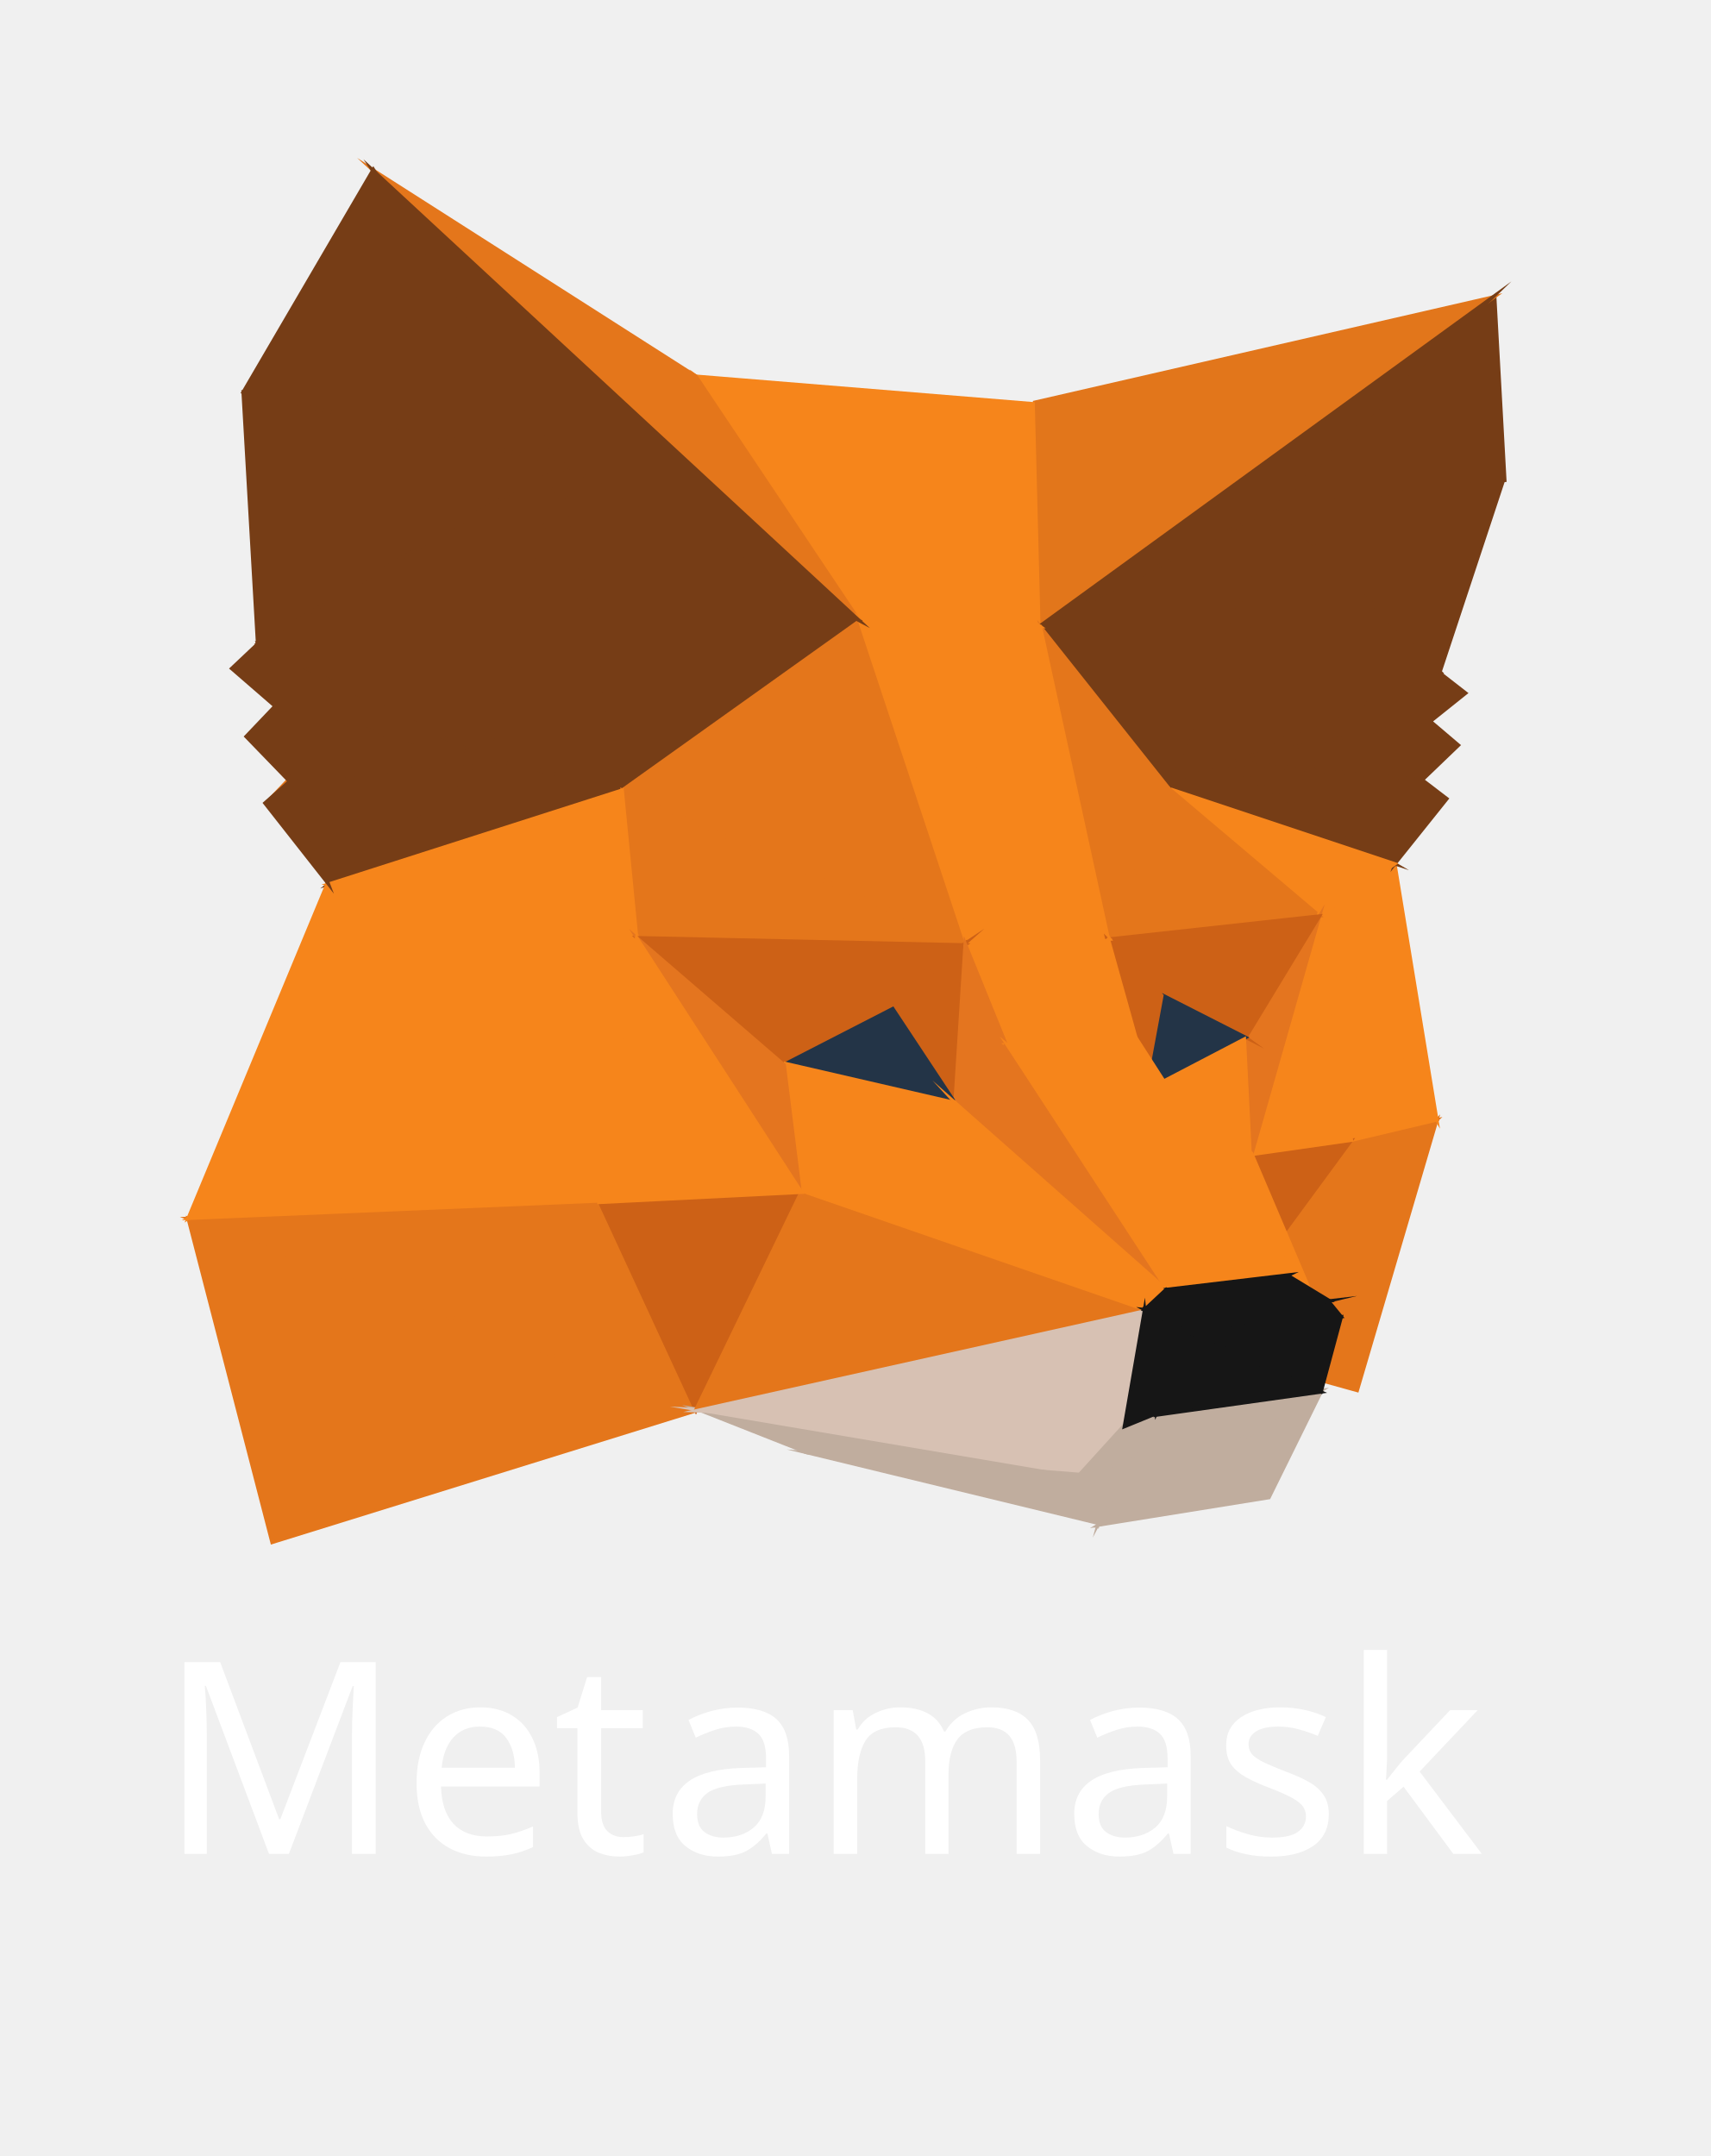
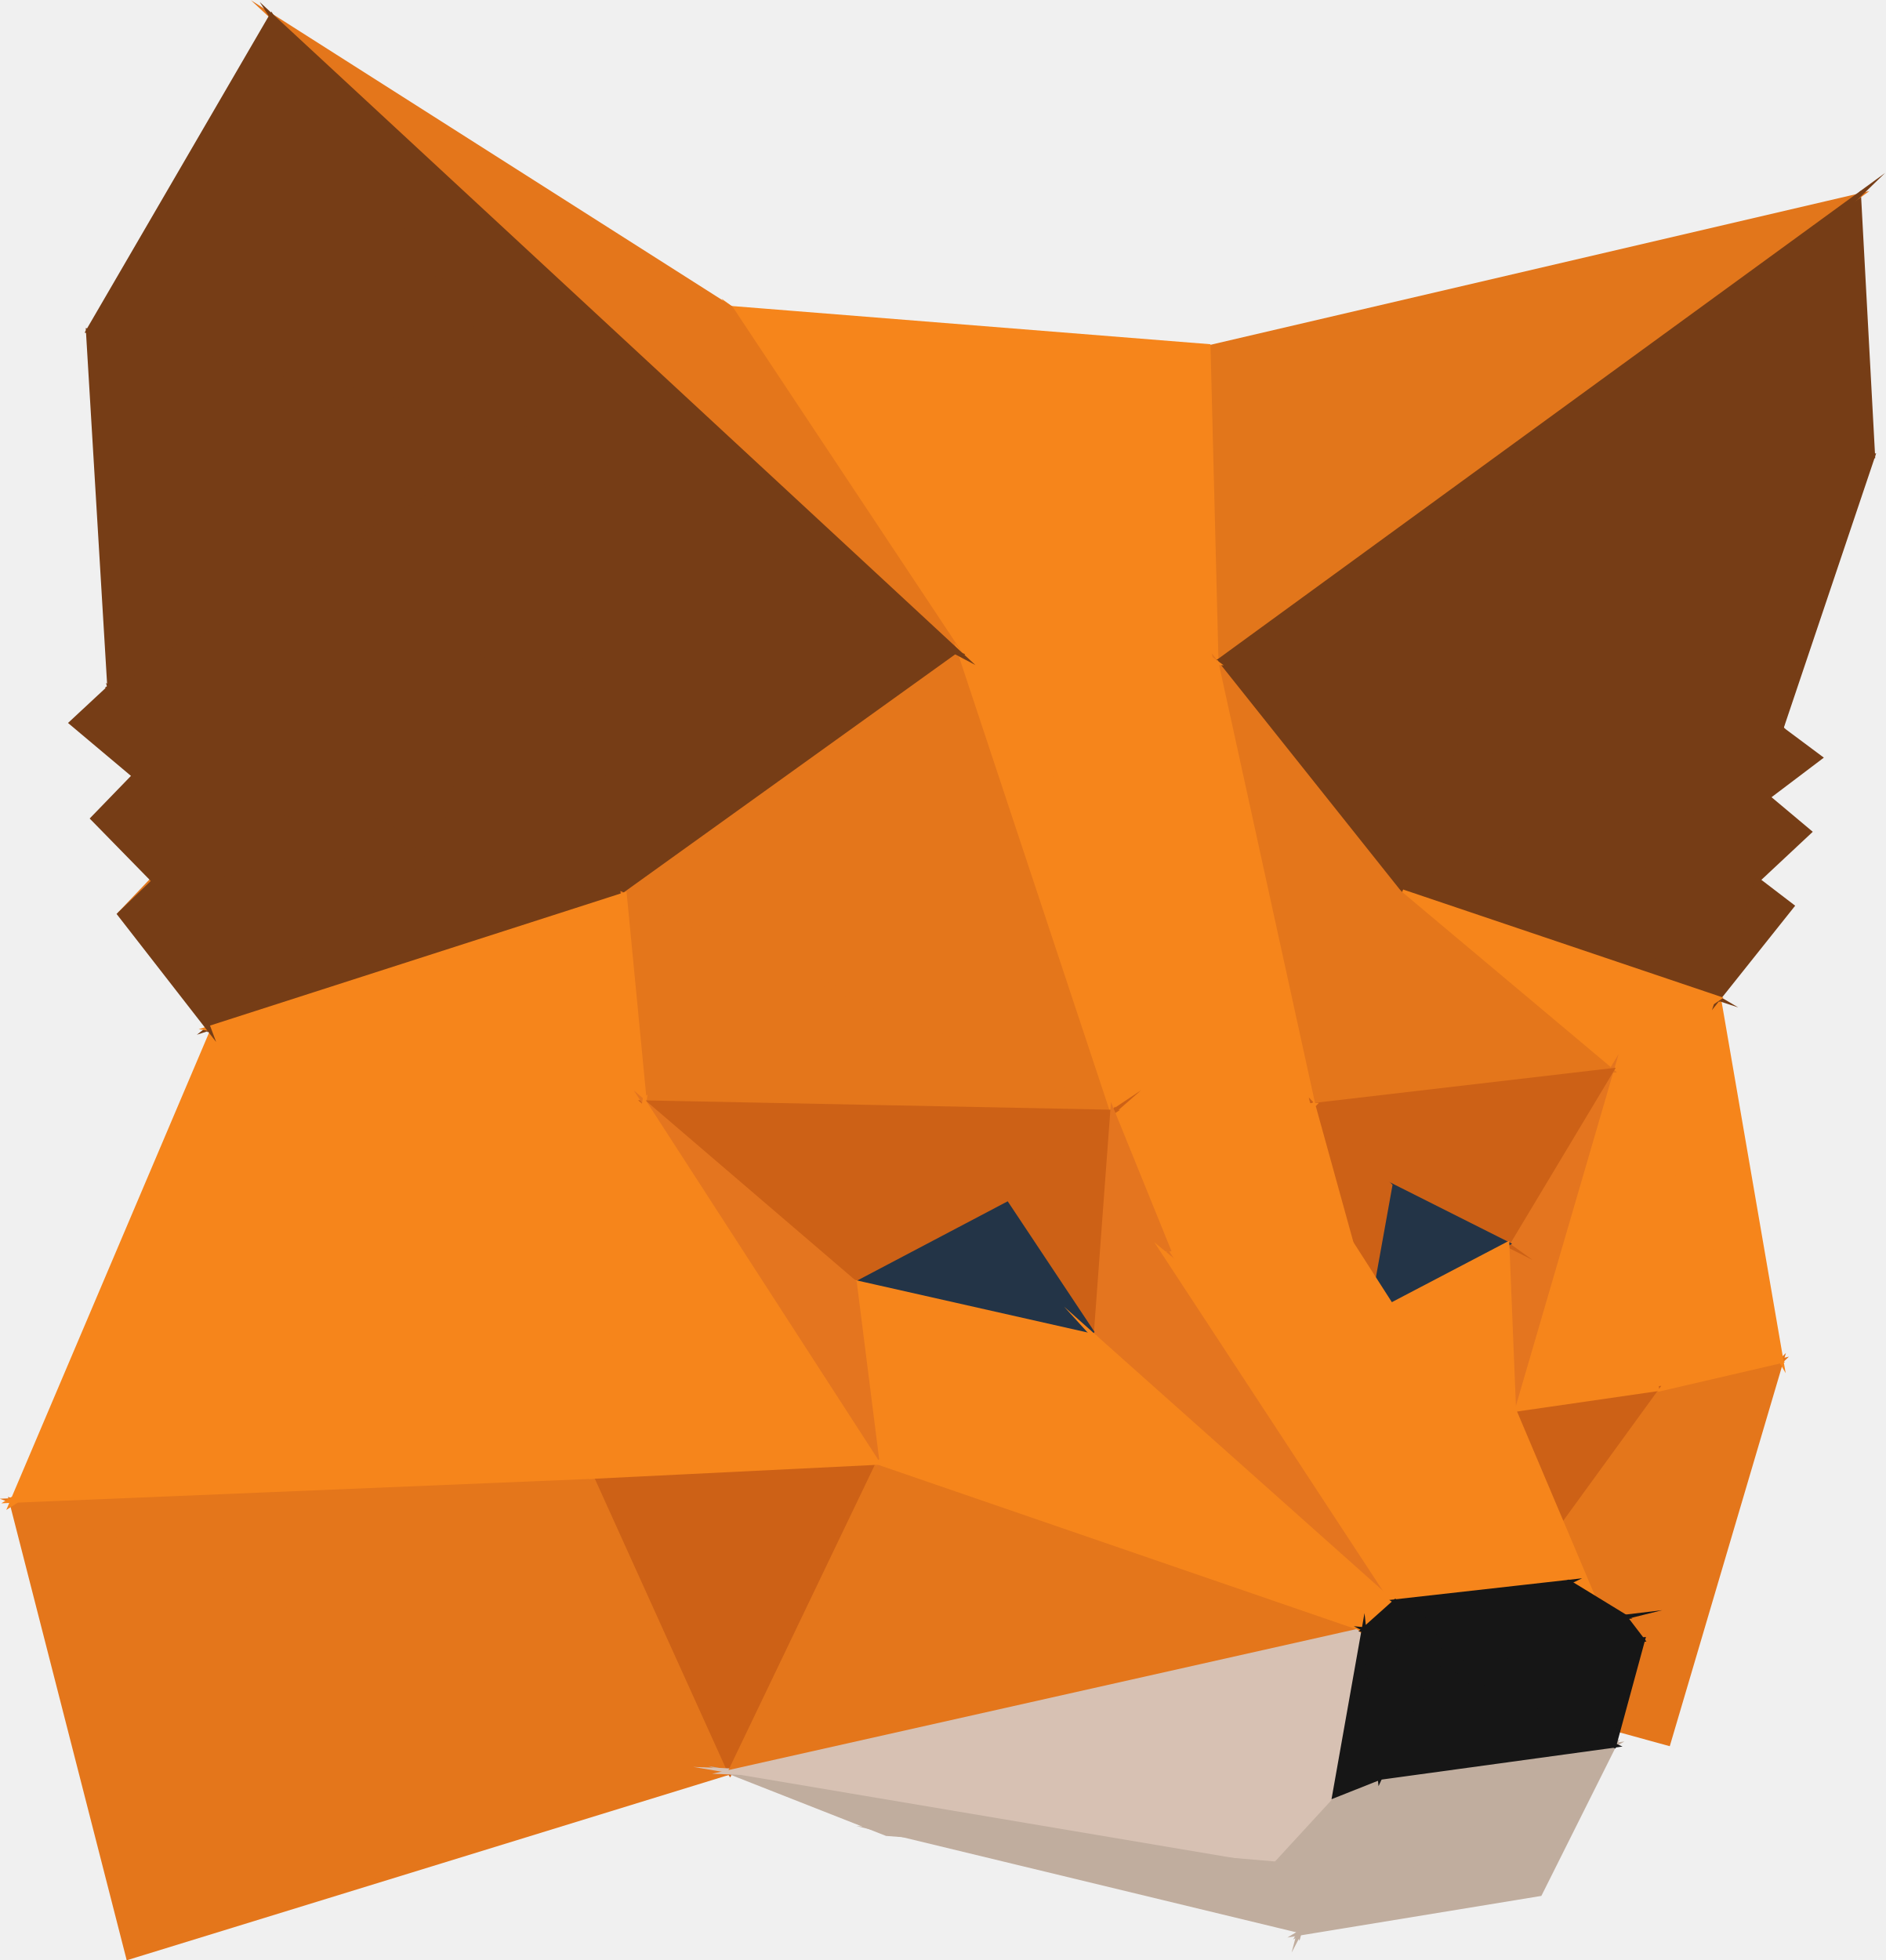
- <svg xmlns="http://www.w3.org/2000/svg" version="1.1" id="Capa_1" x="0px" y="0px" viewBox="0 0 118.2 149" style="enable-background:new 0 0 118.2 149;" xml:space="preserve">
-   <style type="text/css">
- 	.st0{display:none;fill:#FFFFFF;}
- 	.st1{fill:#E4761B;stroke:#E4761B;stroke-width:0.23;stroke-miterlimit:23.8;}
- 	.st2{fill:#F6851B;stroke:#F6851B;stroke-width:0.23;stroke-miterlimit:23.8;}
- 	.st3{fill:#763D16;stroke:#763D16;stroke-width:0.23;stroke-miterlimit:23.8;}
- 	.st4{fill:#E2761B;stroke:#E2761B;stroke-width:0.23;stroke-miterlimit:23.8;}
- 	.st5{fill:#C0AD9E;stroke:#C0AD9E;stroke-width:0.23;stroke-miterlimit:23.8;}
- 	.st6{fill:#CD6116;stroke:#CD6116;stroke-width:0.23;stroke-miterlimit:23.8;}
- 	.st7{fill:#E4751F;stroke:#E4751F;stroke-width:0.23;stroke-miterlimit:23.8;}
- 	.st8{fill:#233447;stroke:#233447;stroke-width:0.23;stroke-miterlimit:23.8;}
- 	.st9{fill:#D7C1B3;stroke:#D7C1B3;stroke-width:0.23;stroke-miterlimit:23.8;}
- 	.st10{fill:#161616;stroke:#161616;stroke-width:0.23;stroke-miterlimit:23.8;}
- 	.st11{fill:#FFFFFF;}
- 	.st12{font-family:'GalanoGrotesque-SemiBold';}
- 	.st13{font-size:18.55px;}
- </style>
-   <g id="Capa_2">
-     <g id="Capa_1-2">
-       <path class="st0" d="M23,0h72.3c12.7,0,23,10.3,23,23v72.3c0,12.7-10.3,23-23,23H23c-12.7,0-23-10.3-23-23V23C0,10.3,10.3,0,23,0z    " />
-       <path class="st1" d="M99.3,77.4l-5.5,18.7l-10.8-3L99.3,77.4z" />
-       <path class="st1" d="M82.9,93.1l10.5-14.3l5.9-1.4L82.9,93.1z" />
-       <path class="st2" d="M91.2,63.3l8.1,14.1l-5.9,1.4L91.2,63.3z M91.2,63.3l5.2-3.6l2.9,17.7L91.2,63.3z" />
-       <path class="st3" d="M84.5,52.6l15-6.2l-0.7,3.4L84.5,52.6z M98.3,53.9l-13.8-1.3l14.3-2.8L98.3,53.9z" />
-       <path class="st3" d="M98.3,53.9l-1.9,5.8l-11.9-7L98.3,53.9z M101.3,47.9l-2.5,2l0.7-3.4L101.3,47.9z M98.3,53.9l0.5-4.1l2,1.7    L98.3,53.9z" />
-       <path class="st4" d="M71.3,88.5l3.7,1.2l7.9,3.3L71.3,88.5z" />
-       <path class="st3" d="M96.4,59.7l1.9-5.8l1.7,1.3L96.4,59.7z M96.4,59.7l-15.6-5.1l3.7-1.9L96.4,59.7z" />
-       <path class="st3" d="M88.2,35l-3.7,17.6l-3.7,1.9L88.2,35z" />
-       <path class="st3" d="M99.6,46.5l-15,6.2L88.2,35L99.6,46.5z" />
-       <path class="st3" d="M88.2,35l15.7-1.8l-4.4,13.3L88.2,35z" />
-       <path class="st2" d="M96.4,59.7l-5.2,3.6l-10.4-8.8L96.4,59.7z" />
-       <path class="st3" d="M103.3,20.5l0.7,12.7L88.2,35L103.3,20.5z" />
-       <path class="st4" d="M103.3,20.5L71.9,43.3l-0.4-15.5L103.3,20.5z" />
-       <path class="st2" d="M48.1,26l23.3,1.9l0.4,15.5L48.1,26z" />
-       <path class="st3" d="M80.8,54.5l-8.9-11.2L88.2,35L80.8,54.5z" />
-       <path class="st1" d="M80.8,54.5l10.4,8.8l-14.6,1.6L80.8,54.5z" />
-       <path class="st1" d="M76.6,64.9l-4.7-21.6l8.9,11.2L76.6,64.9z" />
-       <path class="st3" d="M88.2,35l-16.4,8.3l31.4-22.8L88.2,35z" />
-       <path class="st5" d="M48.3,92.7l7.4,7.7l-10.1-9.2L48.3,92.7z" />
-       <path class="st6" d="M82.9,93.1l3.5-13.3l7-1L82.9,93.1z" />
-       <path class="st4" d="M18.3,55.6l12.8-13.5L20,54L18.3,55.6z" />
-       <path class="st2" d="M93.4,78.8l-7,1l4.7-16.5L93.4,78.8z M71.9,43.3l-12.5-0.4L48.1,26L71.9,43.3z" />
-       <path class="st7" d="M91.2,63.3l-4.7,16.5l-0.4-8L91.2,63.3z" />
-       <path class="st6" d="M76.6,64.9l14.6-1.6l-5.1,8.4L76.6,64.9z" />
-       <path class="st2" d="M59.4,42.9l12.5,0.4l4.7,21.6L59.4,42.9z" />
-       <path class="st1" d="M59.4,42.9L25.7,11.7L48.1,26L59.4,42.9z M48.1,97.5l-29.3,9.1L13,84.2L48.1,97.5z" />
-       <path class="st3" d="M22.7,61.1l11-8.7l9.3,2.2L22.7,61.1z" />
-       <path class="st3" d="M43,54.6l-9.3-2.2l5-20.5L43,54.6z" />
-       <path class="st3" d="M20,54l13.7-1.5l-11,8.7L20,54z" />
-       <path class="st6" d="M86.1,71.7l-5.7-2.9l-3.7-3.9L86.1,71.7z" />
-       <path class="st3" d="M20,54l-1-5.1l14.7,3.7L20,54z" />
-       <path class="st8" d="M79.2,75.3l1.2-6.5l5.7,2.9L79.2,75.3z" />
-       <path class="st2" d="M86.4,79.8l-7.3-4.4l6.9-3.6L86.4,79.8z" />
-       <path class="st3" d="M33.7,52.5L19,48.8l-1.2-4.3L33.7,52.5z M38.7,32l-5,20.5l-15.9-8L38.7,32z M38.7,32l20.7,10.9L43,54.6    L38.7,32z" />
-       <path class="st1" d="M43,54.6l16.4-11.7l7.3,22.4L43,54.6z M66.7,65.2L44,64.8l-1-10.2L66.7,65.2z" />
-       <path class="st2" d="M22.7,61.1L43,54.6l1,10.2L22.7,61.1z M76.7,64.9l-9.9,0.3l-7.4-22.3L76.7,64.9z" />
-       <path class="st6" d="M80.3,68.8l-1.2,6.5l-2.6-10.4L80.3,68.8z" />
-       <path class="st3" d="M25.7,11.7l33.7,31.2L38.7,32L25.7,11.7z" />
-       <path class="st1" d="M13,84.2L41.4,83l6.7,14.4L13,84.2z" />
-       <path class="st6" d="M48.1,97.5L41.4,83l14-0.7L48.1,97.5z" />
-       <path class="st2" d="M79.2,75.3l7.3,4.4l4,9.4L79.2,75.3z M44,64.8L13,84.2l9.6-23.1L44,64.8z M41.4,83L13,84.2l31-19.4L41.4,83z     M76.6,64.9l1.9,6.8l-9,0.5L76.6,64.9z M69.5,72.2l-2.8-6.9l9.9-0.3L69.5,72.2z" />
-       <path class="st5" d="M55.8,100.4l-7.6-3l26.5,4.5L55.8,100.4z" />
-       <path class="st3" d="M22.7,61.1l-4.4-5.6L20,54L22.7,61.1z" />
-       <path class="st9" d="M77.7,98.6l-3,3.3l-26.6-4.5L77.7,98.6z" />
-       <path class="st1" d="M79.1,90.5l-31,6.9l7.3-15.1L79.1,90.5z" />
-       <path class="st9" d="M48.1,97.5l31-6.9l-1.4,8.1L48.1,97.5z" />
-       <path class="st3" d="M17.8,44.5l-1-17.4L38.7,32L17.8,44.5z M20,54l-3-3.1l2-2.1L20,54z" />
-       <path class="st6" d="M61.6,69.7l5.1-4.5l-0.7,11L61.6,69.7z" />
-       <path class="st6" d="M66.7,65.2l-5.1,4.5l-7.4,3.8L66.7,65.2z" />
-       <path class="st2" d="M90.4,89.2l-1.4-1l-9.9-12.9L90.4,89.2z" />
-       <path class="st6" d="M54.3,73.5L44,64.8l22.7,0.5L54.3,73.5z" />
-       <path class="st7" d="M66,76.2l0.7-11l2.8,6.9L66,76.2z" />
-       <path class="st3" d="M16,46.2l1.8-1.7l1.2,4.3L16,46.2z" />
-       <path class="st8" d="M66,76.2l-11.7-2.7l7.4-3.8L66,76.2z" />
-       <path class="st3" d="M38.7,32l-21.9-4.9l9-15.4L38.7,32z" />
-       <path class="st5" d="M74.7,101.9l1.3,3.4l-20.2-4.9L74.7,101.9z" />
-       <path class="st2" d="M55.4,82.3l-1.1-8.8L66,76.2L55.4,82.3z" />
-       <path class="st7" d="M44,64.8l10.2,8.8l1.1,8.8L44,64.8z" />
-       <path class="st2" d="M69.5,72.2l9-0.5l10.6,16.5L69.5,72.2z M44,64.8l11.4,17.6l-14,0.7L44,64.8z" />
-       <path class="st7" d="M69.5,72.2l11.1,17L66,76.2L69.5,72.2z" />
-       <path class="st2" d="M66,76.2l14.6,12.9l-1.5,1.4L66,76.2z" />
-       <path class="st2" d="M79.1,90.5l-23.7-8.2L66,76.2L79.1,90.5z M89.1,88.2l-8.4,1l-11.1-17L89.1,88.2z" />
-       <path class="st5" d="M91.3,96.2l-3.6,7.3l-11.8,1.9L91.3,96.2z M75.9,105.3l-1.3-3.4l3-3.3L75.9,105.3z" />
-       <path class="st5" d="M77.7,98.6l2.2-0.9l-4,7.6L77.7,98.6z M75.9,105.3l4-7.6l11.4-1.6L75.9,105.3z" />
-       <path class="st10" d="M89.1,88.2l2.8,1.7l-8.5,1L89.1,88.2z" />
-       <path class="st10" d="M83.4,90.9l-2.7-1.8l8.4-1L83.4,90.9z M82.4,92.2L92.7,91l-1.4,5.2L82.4,92.2z" />
-       <path class="st10" d="M91.3,96.2l-11.4,1.6l2.5-5.5L91.3,96.2z M79.9,97.7l-2.2,0.9l1.4-8.1L79.9,97.7z M79.1,90.5l1.5-1.4    l2.7,1.8L79.1,90.5z M91.8,89.9l0.9,1.1l-10.3,1.3L91.8,89.9z" />
-       <path class="st10" d="M82.4,92.2l1-1.3l8.5-1L82.4,92.2z M79.1,90.5l3.3,1.7l-2.5,5.5L79.1,90.5z" />
-       <path class="st10" d="M83.4,90.9l-1,1.3l-3.3-1.7L83.4,90.9z" />
-       <text transform="matrix(1 0 0 1 10.95 128.12)" class="st11 st12 st13">Me</text>
-       <text transform="matrix(1 0 0 1 38.2 128.12)" class="st11 st12 st13">t</text>
-       <text transform="matrix(1 0 0 1 45.63 128.12)" class="st11 st12 st13">amask</text>
+ <svg xmlns="http://www.w3.org/2000/svg" id="Capa_1" data-name="Capa 1" viewBox="0 0 28.2 29.31">
+   <defs>
+     <style>.cls-1{fill:#e4761b;stroke:#e4761b;}.cls-1,.cls-10,.cls-2,.cls-3,.cls-4,.cls-5,.cls-6,.cls-7,.cls-8,.cls-9{stroke-miterlimit:23.8;stroke-width:0.07px;}.cls-2{fill:#f6851b;stroke:#f6851b;}.cls-3{fill:#763d16;stroke:#763d16;}.cls-4{fill:#e2761b;stroke:#e2761b;}.cls-5{fill:#c0ad9e;stroke:#c0ad9e;}.cls-6{fill:#cd6116;stroke:#cd6116;}.cls-7{fill:#e4751f;stroke:#e4751f;}.cls-8{fill:#233447;stroke:#233447;}.cls-9{fill:#d7c1b3;stroke:#d7c1b3;}.cls-10{fill:#161616;stroke:#161616;}</style>
+   </defs>
+   <g id="Capa_2" data-name="Capa 2">
+     <g id="Capa_1-2" data-name="Capa 1-2">
+       <path class="cls-1" d="M29,20.34l-1.69,5.72L24,25.15Z" transform="translate(-2.36 0.01)" />
+       <path class="cls-1" d="M23.94,25.15l3.2-4.39L29,20.34Z" transform="translate(-2.36 0.01)" />
+       <path class="cls-2" d="M26.46,16,29,20.34l-1.81.42Zm0,0,1.6-1.11L29,20.34Z" transform="translate(-2.36 0.01)" />
+       <path class="cls-3" d="M24.42,12.77,29,10.88l-.23,1Zm4.23.38-4.23-.38,4.38-.86Z" transform="translate(-2.36 0.01)" />
+       <path class="cls-3" d="M28.65,13.15l-.59,1.77-3.64-2.15Zm.93-1.83-.78.59.23-1Zm-.93,1.83.15-1.24.62.52Z" transform="translate(-2.36 0.01)" />
+       <path class="cls-4" d="M20.37,23.76l1.15.37,2.42,1Z" transform="translate(-2.36 0.01)" />
+       <path class="cls-3" d="M28.06,14.92l.59-1.77.51.39Zm0,0-4.77-1.58,1.13-.57Z" transform="translate(-2.36 0.01)" />
+       <path class="cls-3" d="M25.56,7.36l-1.14,5.41-1.13.57Z" transform="translate(-2.36 0.01)" />
+       <path class="cls-3" d="M29,10.88l-4.61,1.89,1.14-5.41Z" transform="translate(-2.36 0.01)" />
+       <path class="cls-3" d="M25.56,7.36l4.81-.55L29,10.88Z" transform="translate(-2.36 0.01)" />
+       <path class="cls-2" d="M28.06,14.92,26.46,16l-3.17-2.69Z" transform="translate(-2.36 0.01)" />
+       <path class="cls-3" d="M30.16,2.92l.21,3.89-4.81.55Z" transform="translate(-2.36 0.01)" />
+       <path class="cls-4" d="M30.16,2.92l-9.61,7-.12-4.73Z" transform="translate(-2.36 0.01)" />
+       <path class="cls-2" d="M13.29,4.6l7.14.57.12,4.73Z" transform="translate(-2.36 0.01)" />
+       <path class="cls-3" d="M23.29,13.34,20.55,9.9l5-2.54Z" transform="translate(-2.36 0.01)" />
+       <path class="cls-1" d="M23.29,13.34,26.46,16,22,16.52Z" transform="translate(-2.36 0.01)" />
+       <path class="cls-1" d="M22,16.52,20.55,9.9l2.74,3.44Z" transform="translate(-2.36 0.01)" />
+       <path class="cls-3" d="M25.56,7.36l-5,2.54,9.61-7Z" transform="translate(-2.36 0.01)" />
+       <path class="cls-5" d="M13.35,25l2.27,2.37L12.53,24.6Z" transform="translate(-2.36 0.01)" />
+       <path class="cls-6" d="M23.94,25.15,25,21.07l2.13-.31Z" transform="translate(-2.36 0.01)" />
+       <path class="cls-4" d="M4.15,13.66,8.08,9.53,4.66,13.17Z" transform="translate(-2.36 0.01)" />
+       <path class="cls-2" d="M27.14,20.76,25,21.07l1.45-5ZM20.55,9.9l-3.82-.12L13.29,4.6Z" transform="translate(-2.36 0.01)" />
+       <path class="cls-7" d="M26.46,16,25,21l-.11-2.4Z" transform="translate(-2.36 0.01)" />
+       <path class="cls-6" d="M22,16.52,26.46,16,24.9,18.6Z" transform="translate(-2.36 0.01)" />
+       <path class="cls-2" d="M16.73,9.78l3.82.12L22,16.52Z" transform="translate(-2.36 0.01)" />
+       <path class="cls-1" d="M16.73,9.78,6.42.23,13.29,4.6ZM13.28,26.49l-9,2.77L2.53,22.43Z" transform="translate(-2.36 0.01)" />
+       <path class="cls-3" d="M5.48,15.37l3.39-2.66,2.83.66Z" transform="translate(-2.36 0.01)" />
+       <path class="cls-3" d="M11.7,13.37l-2.83-.66,1.52-6.27Z" transform="translate(-2.36 0.01)" />
+       <path class="cls-3" d="M4.66,13.17l4.21-.46L5.48,15.37Z" transform="translate(-2.36 0.01)" />
+       <path class="cls-6" d="M24.9,18.6l-1.75-.88L22,16.52Z" transform="translate(-2.36 0.01)" />
+       <path class="cls-3" d="M4.66,13.17l-.3-1.58,4.51,1.12Z" transform="translate(-2.36 0.01)" />
+       <path class="cls-8" d="M22.79,19.71l.36-2,1.75.88Z" transform="translate(-2.36 0.01)" />
+       <path class="cls-2" d="M25,21.07l-2.22-1.36L24.9,18.6Z" transform="translate(-2.36 0.01)" />
+       <path class="cls-3" d="M8.87,12.71,4.36,11.59,4,10.27Zm1.52-6.27L8.87,12.71,4,10.27Zm0,0,6.34,3.34-5,3.59Z" transform="translate(-2.36 0.01)" />
+       <path class="cls-1" d="M11.7,13.37l5-3.59L19,16.62ZM19,16.62l-7-.14-.32-3.11Z" transform="translate(-2.36 0.01)" />
+       <path class="cls-2" d="M5.48,15.37l6.22-2,.3,3.11ZM22,16.52l-3,.1L16.73,9.78Z" transform="translate(-2.36 0.01)" />
+       <path class="cls-6" d="M23.15,17.72l-.36,2L22,16.52Z" transform="translate(-2.36 0.01)" />
+       <path class="cls-3" d="M6.42.23,16.73,9.78,10.39,6.44Z" transform="translate(-2.36 0.01)" />
+       <path class="cls-1" d="M2.53,22.43l8.7-.36,2,4.42Z" transform="translate(-2.36 0.01)" />
+       <path class="cls-6" d="M13.28,26.49l-2-4.42,4.27-.21Z" transform="translate(-2.36 0.01)" />
+       <path class="cls-2" d="M22.79,19.71,25,21.07,26.24,24ZM12,16.48l-9.47,6,3-7.06Zm-.79,5.59-8.7.36,9.49-6ZM22,16.52l.57,2.06-2.74.16Zm-2.17,2.22L19,16.62l3-.1Z" transform="translate(-2.36 0.01)" />
+       <path class="cls-5" d="M15.62,27.41l-2.34-.92,8.13,1.37Z" transform="translate(-2.36 0.01)" />
+       <path class="cls-3" d="M5.48,15.37,4.15,13.66l.51-.49Z" transform="translate(-2.36 0.01)" />
+       <path class="cls-9" d="M22.33,26.84l-.92,1-8.13-1.37Z" transform="translate(-2.36 0.01)" />
+       <path class="cls-1" d="M22.77,24.36l-9.49,2.13,2.22-4.63Z" transform="translate(-2.36 0.01)" />
+       <path class="cls-9" d="M13.28,26.49l9.49-2.13-.44,2.48Z" transform="translate(-2.36 0.01)" />
+       <path class="cls-3" d="M4,10.27,3.68,4.94l6.71,1.5Zm.67,2.9-.92-.94.62-.64Z" transform="translate(-2.36 0.01)" />
+       <path class="cls-6" d="M17.42,18,19,16.62,18.75,20Z" transform="translate(-2.36 0.01)" />
+       <path class="cls-6" d="M19,16.62,17.42,18l-2.26,1.18Z" transform="translate(-2.36 0.01)" />
+       <path class="cls-2" d="M26.24,24l-.42-.31-3-3.94Z" transform="translate(-2.36 0.01)" />
+       <path class="cls-6" d="M15.16,19.17,12,16.48l7,.14Z" transform="translate(-2.36 0.01)" />
+       <path class="cls-7" d="M18.75,20,19,16.62l.86,2.12Z" transform="translate(-2.36 0.01)" />
+       <path class="cls-3" d="M3.43,10.8,4,10.27l.37,1.32Z" transform="translate(-2.36 0.01)" />
+       <path class="cls-8" d="M18.75,20l-3.59-.81L17.42,18Z" transform="translate(-2.36 0.01)" />
+       <path class="cls-3" d="M10.39,6.44,3.68,4.94,6.42.23Z" transform="translate(-2.36 0.01)" />
+       <path class="cls-5" d="M21.41,27.86l.38,1-6.17-1.49Z" transform="translate(-2.36 0.01)" />
+       <path class="cls-2" d="M15.5,21.86l-.34-2.69,3.59.81Z" transform="translate(-2.36 0.01)" />
+       <path class="cls-7" d="M12,16.48l3.14,2.69.34,2.69Z" transform="translate(-2.36 0.01)" />
+       <path class="cls-2" d="M19.83,18.74l2.74-.16,3.25,5.07ZM12,16.48l3.48,5.38-4.27.21Z" transform="translate(-2.36 0.01)" />
+       <path class="cls-7" d="M19.83,18.74l3.41,5.2-4.49-4Z" transform="translate(-2.36 0.01)" />
+       <path class="cls-2" d="M18.75,20l4.49,4-.47.42Z" transform="translate(-2.36 0.01)" />
+       <path class="cls-2" d="M22.77,24.36l-7.27-2.5L18.75,20Zm3-.71-2.58.29-3.41-5.2Z" transform="translate(-2.36 0.01)" />
+       <path class="cls-5" d="M26.5,26.09l-1.11,2.22-3.6.59ZM21.79,28.9l-.38-1,.92-1Z" transform="translate(-2.36 0.01)" />
+       <path class="cls-5" d="M22.33,26.84l.68-.27L21.79,28.9Zm-.54,2.06L23,26.57l3.49-.48Z" transform="translate(-2.36 0.01)" />
+       <path class="cls-10" d="M25.82,23.65l.85.52-2.59.31Z" transform="translate(-2.36 0.01)" />
+       <path class="cls-10" d="M24.08,24.48l-.84-.54,2.58-.29Zm-.3.41,3.15-.38-.43,1.58Z" transform="translate(-2.36 0.01)" />
+       <path class="cls-10" d="M26.5,26.09l-3.5.48.77-1.68Zm-3.5.48-.68.27.44-2.48Zm-.24-2.21.47-.42.84.54Zm3.9-.19.26.34-3.15.38Z" transform="translate(-2.36 0.01)" />
+       <path class="cls-10" d="M23.78,24.89l.3-.41,2.59-.31Zm-1-.53,1,.53L23,26.57Z" transform="translate(-2.36 0.01)" />
+       <path class="cls-10" d="M24.08,24.48l-.3.41-1-.53Z" transform="translate(-2.36 0.01)" />
    </g>
  </g>
</svg>
